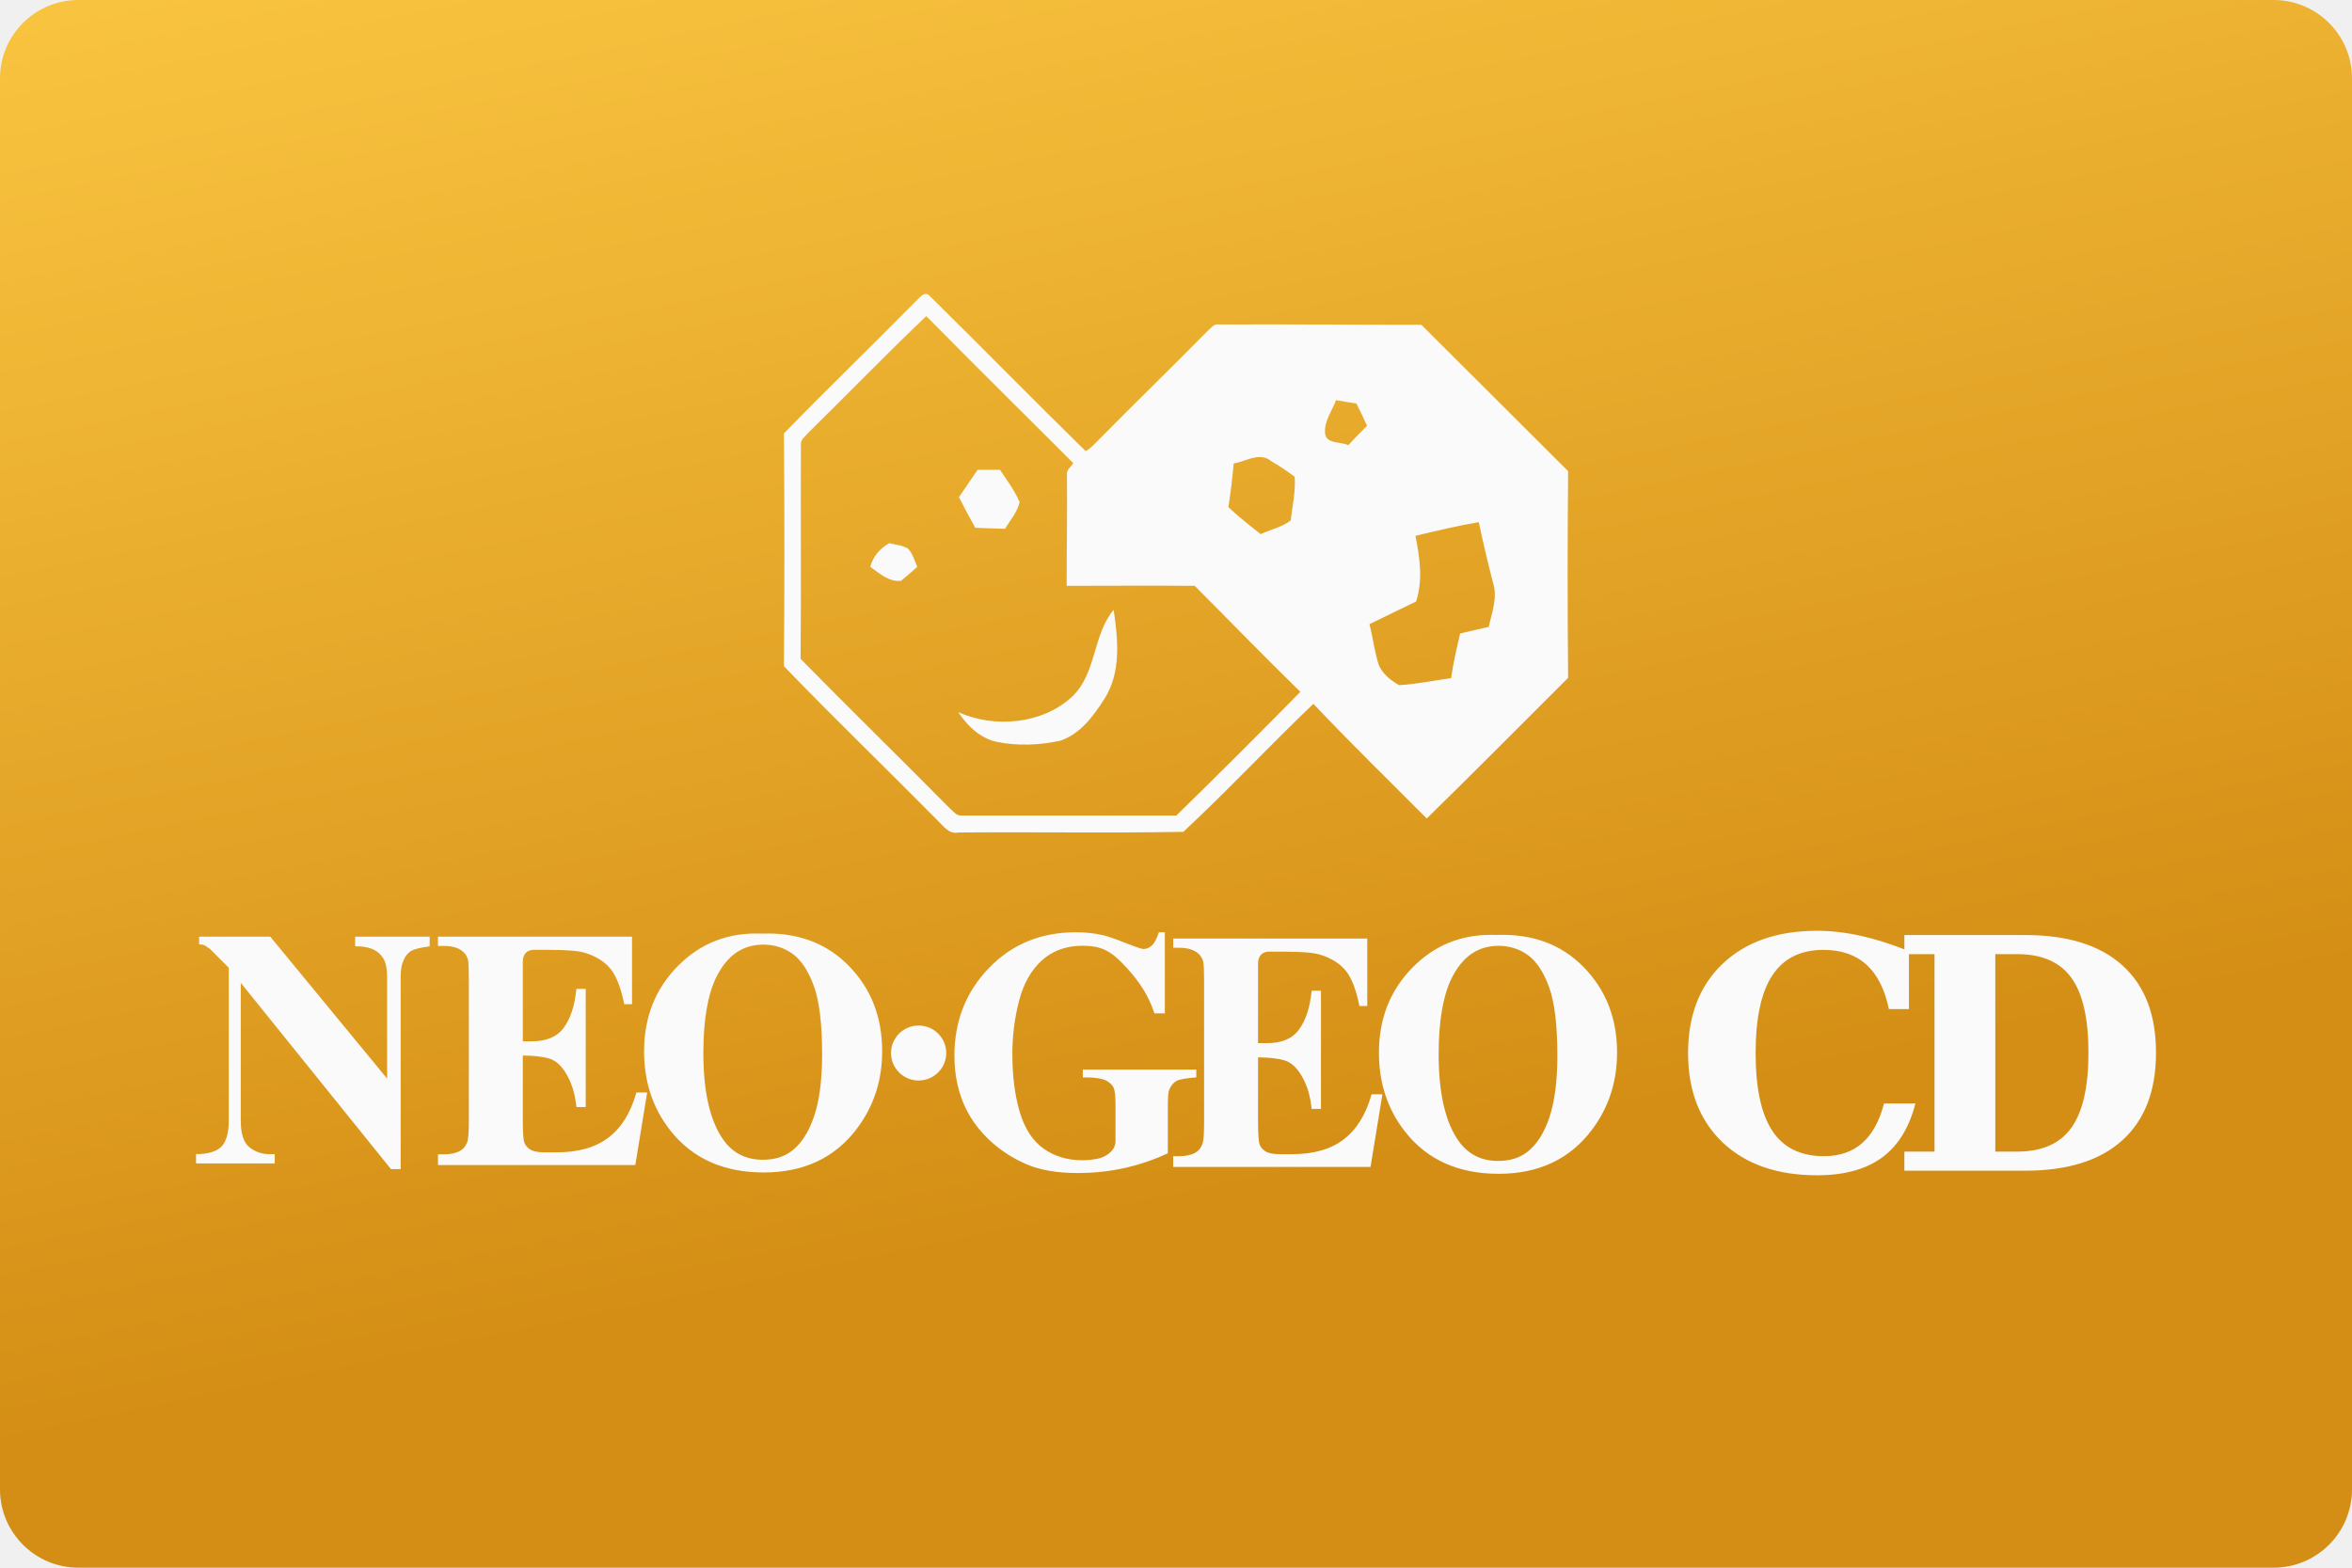
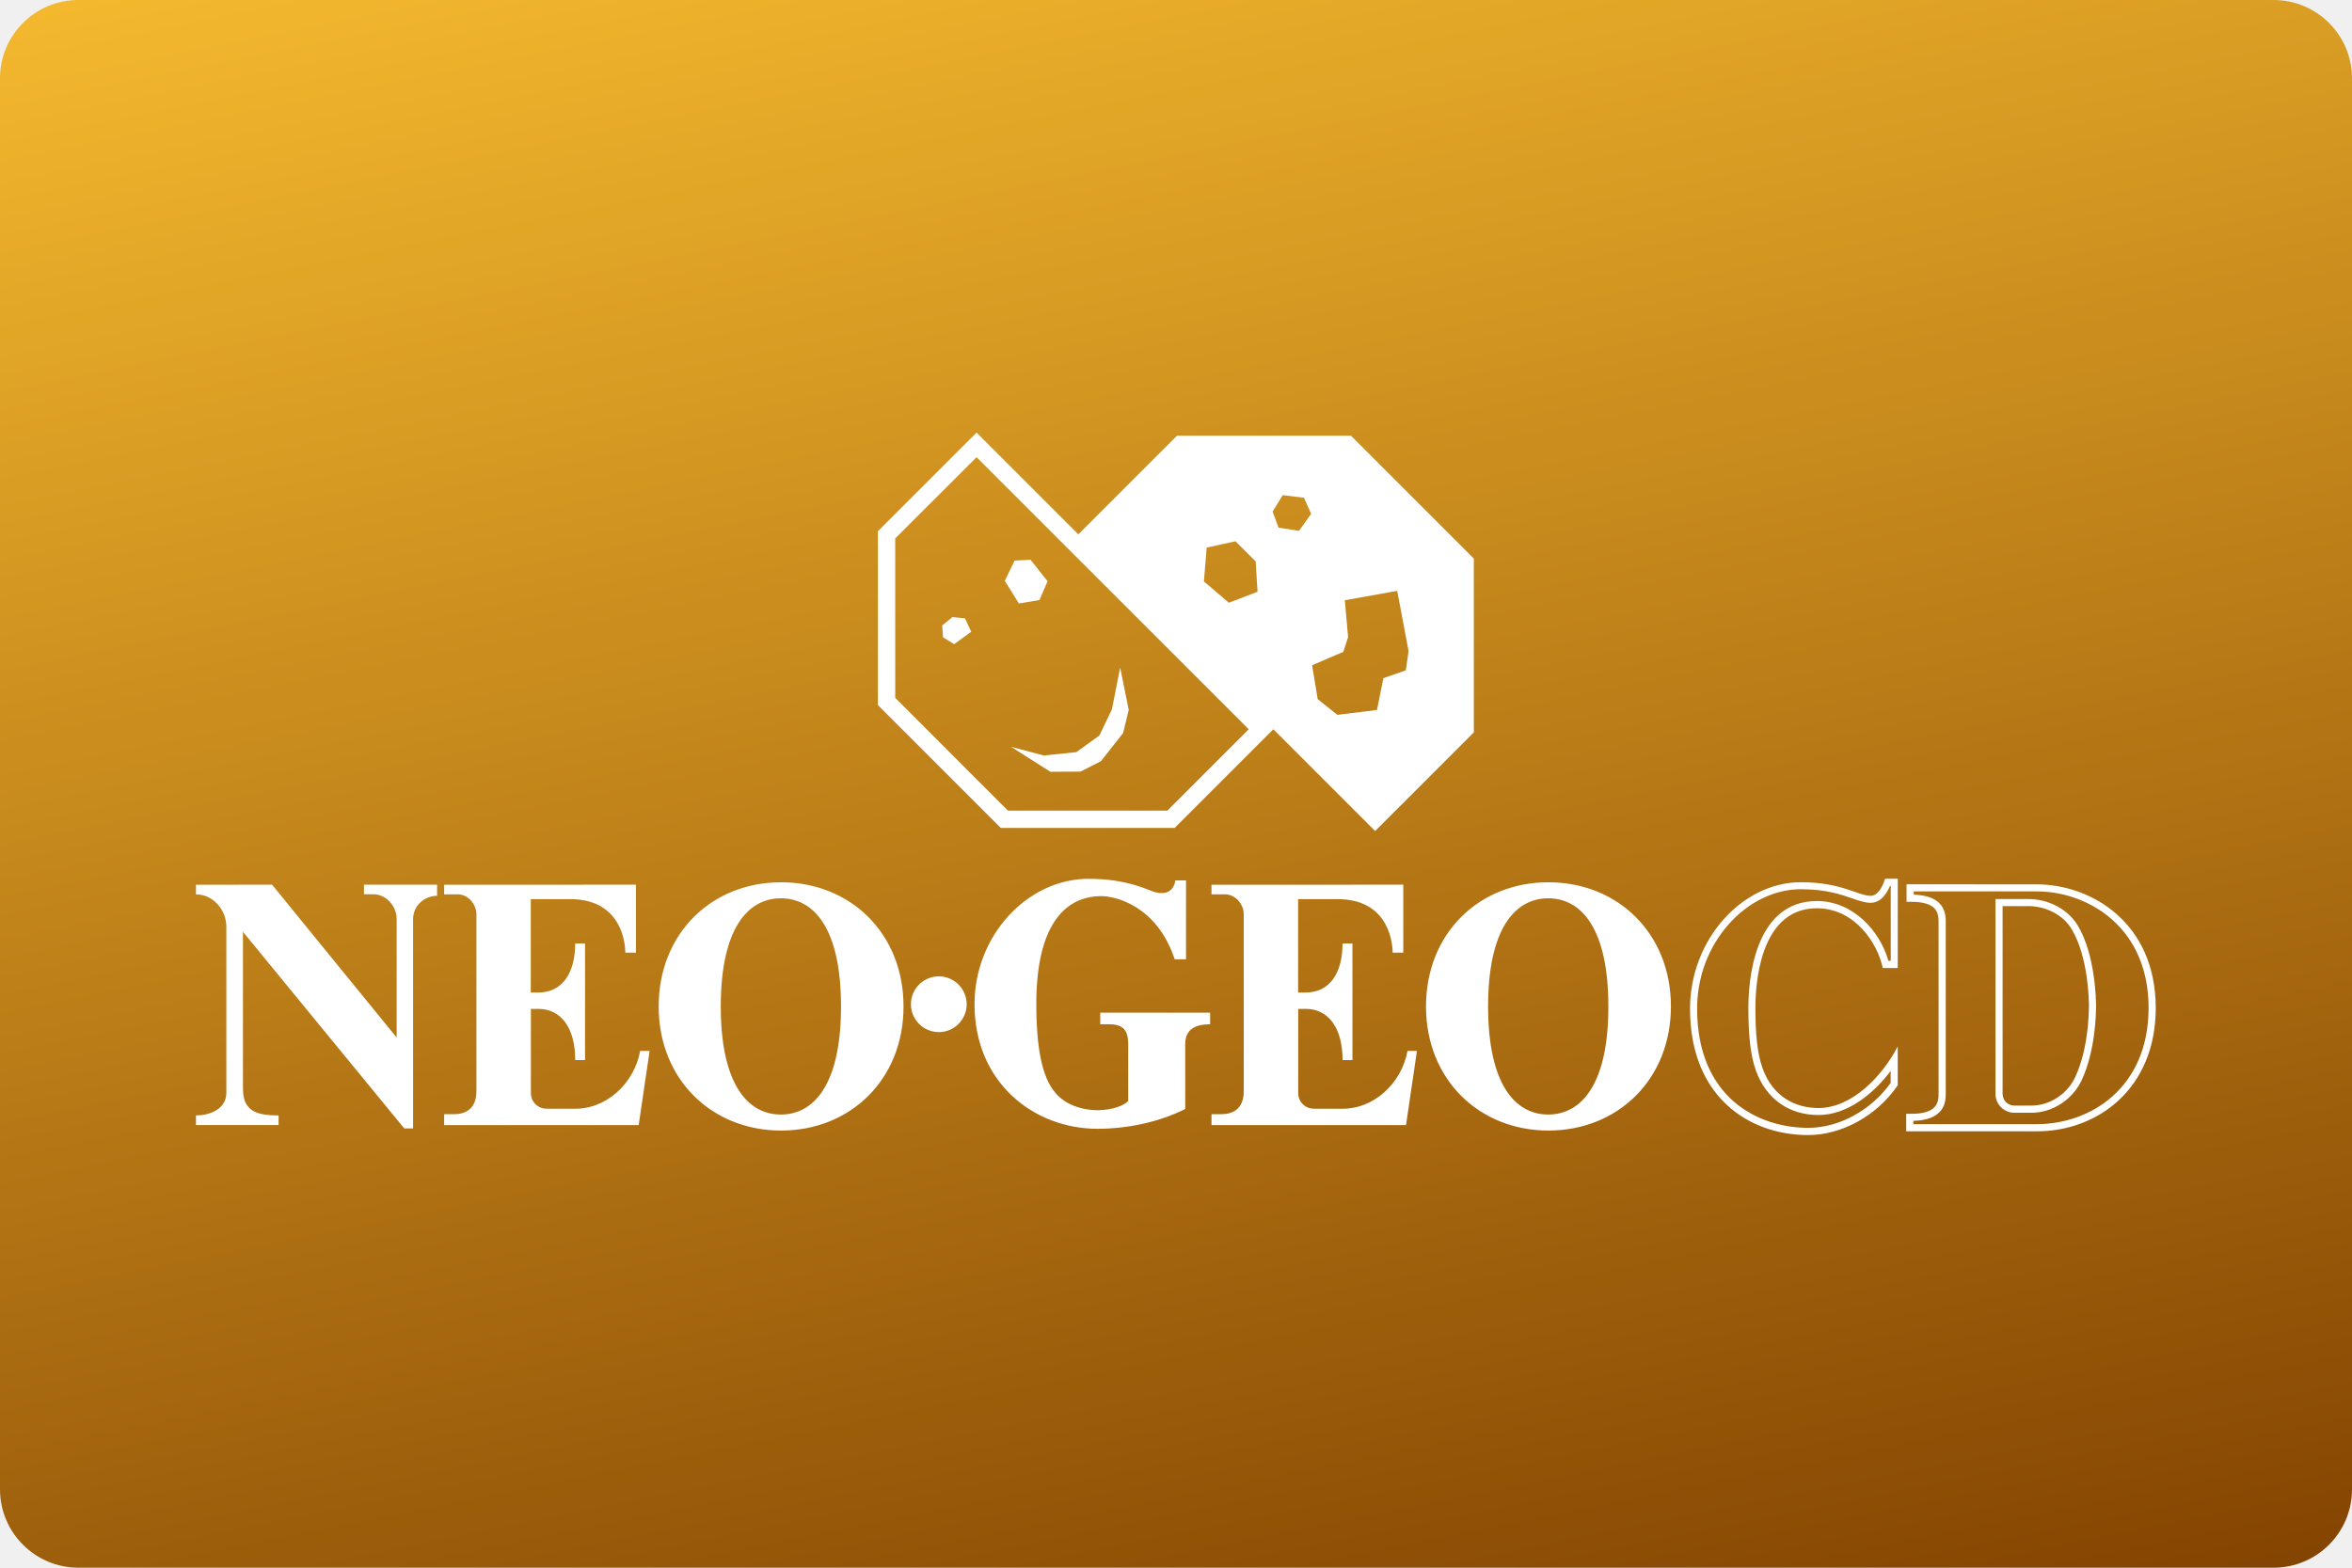
- <svg xmlns="http://www.w3.org/2000/svg" width="480" height="320" version="1.1" viewBox="0 0 480 320">
+ <svg xmlns="http://www.w3.org/2000/svg" width="480" height="320" version="1.1" viewBox="0 0 480 320" xml:space="preserve">
  <defs>
-     <linearGradient id="a" x1="33.25" x2="17.675" y1="71.438" y2="-3.646" gradientTransform="scale(3.7795)" gradientUnits="userSpaceOnUse">
-       <stop stop-color="#d48e15" offset="0" />
-       <stop stop-color="#f9c440" offset="1" />
+     <linearGradient id="a" x1="35.91" x2="11.88" y1="106.6" y2="-12.74" gradientTransform="scale(3.78)" gradientUnits="userSpaceOnUse">
+       <stop stop-color="#804000" offset="0" />
+       <stop stop-color="#ffc433" offset="1" />
    </linearGradient>
  </defs>
-   <rect width="480" height="320" ry="16" fill="url(#a)" stroke-linecap="square" stroke-linejoin="round" stroke-width="2" style="paint-order:stroke fill markers" />
-   <path d="m188.99 59.997c-0.852-0.035-1.655 1.165-2.268 1.676-8.846 8.982-17.964 17.76-26.742 26.811 0.136 15.855 0.136 31.64 0 47.495 10.275 10.683 20.958 20.959 31.369 31.505 1.225 1.157 2.313 2.857 4.219 2.449 15.311-0.136 30.623 0.137 45.933-0.135 9.05-8.438 17.553-17.557 26.535-26.131 7.553 7.961 15.379 15.651 23.137 23.408 9.662-9.458 19.257-19.12 28.852-28.715-0.136-14.086-0.136-28.105 0-42.188-10.003-9.934-19.937-19.936-29.939-29.871-13.746 0-27.558-0.136-41.37-0.068-0.953-0.204-1.566 0.749-2.246 1.293-7.485 7.621-15.107 14.971-22.592 22.592-0.748 0.749-1.43 1.496-2.314 1.973-10.683-10.479-21.094-21.095-31.709-31.573-0.289-0.357-0.579-0.506-0.863-0.518v-2e-3zm0.047 4.533c9.935 10.071 20.005 20.007 30.008 30.01-0.476 0.749-1.497 1.429-1.293 2.449 0.068 7.553-0.066 15.039-0.066 22.592 8.71 0 17.417-0.068 26.127 0 7.213 7.213 14.289 14.562 21.57 21.639-8.37 8.506-16.806 16.942-25.311 25.244h-43.753c-1.089 0.136-1.701-0.815-2.449-1.428-10.139-10.275-20.416-20.278-30.486-30.552 0.136-14.562 3.4e-4 -29.125 0.068-43.687-0.136-1.089 0.952-1.769 1.564-2.518 8.029-7.893 15.857-15.991 24.021-23.748zm83.626 17.148c1.361 0.272 2.789 0.476 4.15 0.68 0.749 1.497 1.497 2.993 2.178 4.559-1.293 1.293-2.586 2.586-3.81 3.947-1.633-0.749-4.558-0.204-4.762-2.449-0.204-2.45 1.428-4.559 2.244-6.736zm-15.59 11.613c0.79-6e-3 1.552 0.197 2.254 0.771 1.701 1.021 3.333 2.041 4.898 3.265 0.204 2.994-0.476 5.988-0.816 8.914-1.769 1.361-4.152 1.836-6.125 2.789-2.245-1.769-4.49-3.538-6.599-5.512 0.476-2.926 0.816-5.92 1.088-8.914 1.684-0.281 3.562-1.301 5.301-1.315zm-57.56 2.607c-1.293 1.837-2.518 3.743-3.811 5.58 1.089 2.11 2.177 4.218 3.334 6.26 1.973 0.068 4.015 0.137 6.056 0.205 1.089-1.769 2.518-3.402 2.994-5.443-1.021-2.382-2.587-4.492-4.016-6.601h-4.559zm102.28 10.684c0.885 4.151 1.837 8.302 2.926 12.453 0.953 2.994-0.272 5.988-0.885 8.914-1.973 0.476-3.878 0.885-5.851 1.361-0.68 2.994-1.43 6.055-1.838 9.117-3.538 0.476-7.077 1.226-10.615 1.43-1.701-0.953-3.265-2.246-4.082-3.947-0.953-2.79-1.226-5.716-1.975-8.506 3.198-1.565 6.329-3.062 9.527-4.627 1.429-4.423 0.748-8.981-0.137-13.404 4.287-1.021 8.574-2.042 12.93-2.791zm-120.31 4.287c-1.905 1.089-3.334 2.723-3.879 4.832 1.837 1.293 3.81 3.13 6.26 2.857 1.157-0.885 2.245-1.905 3.334-2.857-0.544-1.293-0.952-2.721-1.904-3.742-1.157-0.68-2.518-0.75-3.811-1.09zm45.794 13.609c-4.287 5.103-3.47 12.928-8.437 17.691-6.056 5.648-15.857 6.531-23.273 3.197 1.837 2.79 4.424 5.308 7.826 6.056 4.219 0.885 8.71 0.679 12.93-0.205 4.151-1.361 6.872-5.102 9.117-8.64 3.402-5.375 2.722-12.111 1.838-18.1zm143.55 65.517c-8.119 0-14.542 2.245-19.268 6.734-4.704 4.468-7.055 10.545-7.055 18.234 0 7.668 2.351 13.747 7.055 18.236 4.725 4.468 11.148 6.701 19.268 6.701 5.542 0 9.956-1.204 13.242-3.609 3.286-2.406 5.563-6.089 6.83-11.051h-6.412c-0.924 3.608-2.405 6.305-4.445 8.088-2.019 1.783-4.628 2.674-7.828 2.674-4.725 0-8.227-1.718-10.504-5.154-2.277-3.437-3.416-8.732-3.416-15.885 0-7.153 1.139-12.446 3.416-15.883 2.277-3.458 5.755-5.189 10.438-5.189 3.63 0 6.551 1.01 8.764 3.029 2.212 1.998 3.738 5.016 4.576 9.055h4.092v-11.213h5.219v40.304h-6.154v3.9h24.68c8.613 0 15.208-2.063 19.783-6.187 4.596-4.145 6.894-10.117 6.894-17.914 0-7.754-2.288-13.692-6.863-17.816s-11.18-6.185-19.814-6.185h-24.68v2.918c-3.114-1.211-6.078-2.133-8.89-2.758-3.093-0.687-6.069-1.029-8.926-1.029zm-151.29 0.303c-7.118 0-13.024 2.434-17.719 7.301-4.695 4.872-7.039 10.835-7.039 17.895 0 3.944 0.761 7.508 2.291 10.691 1.2 2.469 2.864 4.689 4.992 6.664 2.129 1.972 4.587 3.563 7.369 4.777 2.785 1.209 6.285 1.816 10.498 1.816 3.298 0 6.476-0.339 9.545-1.018 3.068-0.68 6.019-1.688 8.863-3.021v-9.76c0-1.71 0.097-2.785 0.293-3.223 0.349-0.833 0.845-1.427 1.488-1.787 0.642-0.36 2.396-0.593 4.031-0.711v-1.598h-23.166v1.598l6e-3 0.01h1.148c1.072 0 2.905 0.22 3.66 0.66 0.755 0.437 1.254 0.93 1.494 1.473 0.241 0.543 0.363 1.74 0.363 3.59v7.264c0 2.192-2.326 3.308-3.447 3.551-1.126 0.241-2.22 0.363-3.285 0.363-3.072 0-5.725-0.796-7.961-2.389-2.233-1.593-3.851-4.083-4.855-7.478-1.002-3.391-1.502-7.335-1.502-11.838 0-3.714 0.459-7.336 1.375-10.865 0.918-3.53 2.48-6.281 4.684-8.256 2.204-1.972 4.964-2.959 8.281-2.959 3.472 0 5.504 0.874 8.059 3.518 2.614 2.701 5.12 5.771 6.584 10.277h2.139v-16.545h-1.217c-0.439 1.325-0.918 2.226-1.441 2.701-0.526 0.477-1.095 0.713-1.703 0.713-0.395 0-1.666-0.431-3.816-1.293-2.149-0.863-3.707-1.386-4.666-1.57-1.767-0.367-3.141-0.551-5.344-0.551h-2e-3zm-62.753 0.25-2e-3 2e-3c-0.445-2e-3 -0.894 6e-3 -1.35 0.023-6.749-0.277-12.434 1.913-17.053 6.572-4.627 4.655-6.935 10.477-6.935 17.457 0 6.218 1.777 11.592 5.334 16.123 4.496 5.731 10.862 8.601 19.098 8.601l-8e-3 -2e-3c8.209 0 14.566-3.005 19.066-9.017 3.396-4.53 5.098-9.774 5.098-15.742 0-6.98-2.279-12.793-6.832-17.441-4.271-4.357-9.742-6.549-16.416-6.576zm147.37 0.271v2e-3c-6.203 0.029-11.472 2.225-15.803 6.594-4.628 4.656-6.934 10.477-6.934 17.457 0 6.219 1.774 11.594 5.33 16.125 4.498 5.731 10.863 8.601 19.1 8.601 8.209 0 14.568-3.006 19.068-9.019 3.397-4.525 5.098-9.776 5.098-15.742 0-6.98-2.28-12.795-6.832-17.443-4.557-4.648-10.478-6.828-17.768-6.549l-8e-3 -2e-3c-0.422-0.017-0.838-0.025-1.252-0.023zm-214.77 0.371v1.898h1.248c1.522 0 2.722 0.318 3.598 0.957 0.623 0.435 1.05 1.055 1.279 1.855 0.117 0.479 0.174 1.772 0.174 3.877v29.154c0 2.333-0.127 3.775-0.381 4.322-0.322 0.777-0.786 1.327-1.383 1.647-0.831 0.481-1.925 0.721-3.287 0.721h-1.248v2.193h40.27l2.42-14.818h-2.197c-1.153 4.125-3.051 7.196-5.691 9.205-2.64 2.011-6.154 3.016-10.531 3.016h-2.498c-1.338 0-2.305-0.184-2.906-0.547-0.599-0.368-1.01-0.835-1.228-1.406-0.218-0.573-0.328-2.142-0.328-4.701v-13.107c2.25 0 4.887 0.292 6.07 0.877 1.182 0.582 2.22 1.725 3.111 3.42 0.894 1.696 1.481 3.566 1.76 6.224h1.9v-24.123h-1.9c-0.372 3.623-1.23 6.057-2.576 7.914-1.343 1.857-3.513 2.785-6.504 2.785h-1.861v-16.18c-0.015-2.813 2.504-2.486 2.504-2.486h2.941c3.561 0 5.987 0.205 7.281 0.617 2.219 0.686 3.933 1.764 5.146 3.228 1.214 1.466 2.155 3.884 2.826 7.248h1.592v-13.791h-39.602zm42.69 31.806h0.014l-0.012-6e-3zm-91.437-31.804v1.565c1.38 0.046 1.427 0.506 2.162 0.895l3.889 3.894-0.006 31.224c0 2.469-0.488 4.216-1.467 5.244-0.979 1.029-2.716 1.555-5.207 1.578v1.887h16.061v-1.883h-1.06c-1.534 0-2.897-0.467-4.088-1.404-1.189-0.938-1.783-2.742-1.783-5.418v-28.156l30.645 38.02 1.986 2e-3v-38.778c0-2.205 0.183-2.845 0.549-3.752 0.366-0.907 0.877-1.562 1.529-1.965 0.654-0.401 1.935-0.728 3.842-0.98v-1.973h-15.203v1.973c2.506-0.046 4.297 0.595 5.357 1.928 0.777 0.988 1.166 1.968 1.166 4.771v20.307l-23.855-28.979h-14.516zm15.432 44.403h0.008l-0.008-4e-3zm183.36-44.02v1.889h1.248c1.522 0 2.722 0.319 3.598 0.959 0.624 0.435 1.05 1.054 1.279 1.853 0.117 0.478 0.176 1.772 0.176 3.877v29.154c0 2.333-0.128 3.775-0.383 4.326-0.323 0.776-0.785 1.324-1.383 1.645-0.831 0.481-1.926 0.723-3.285 0.723h-1.25v2.191h40.274l2.42-14.824h-2.209c-1.154 4.127-3.052 7.197-5.693 9.207h0.021c-2.64 2.011-6.153 3.018-10.535 3.018h-2.498c-1.339 0-2.305-0.182-2.906-0.549-0.596-0.366-1.009-0.837-1.227-1.408-0.219-0.572-0.33-2.138-0.33-4.697v-13.109c2.251 0 4.887 0.292 6.07 0.877 1.182 0.583 2.22 1.724 3.111 3.42 0.895 1.695 1.479 3.569 1.758 6.226h1.9v-24.123h-1.9c-0.373 3.624-1.23 6.057-2.576 7.914-1.345 1.857-3.513 2.785-6.504 2.785h-1.861v-16.182c-0.015-2.813 2.504-2.488 2.504-2.488h2.941c3.559 0 5.984 0.21 7.277 0.623 2.218 0.686 3.936 1.761 5.148 3.227 1.214 1.466 2.152 3.879 2.822 7.246h1.596v-13.779h-39.606zm-83.665 1.244c2.272 2.6e-4 4.278 0.635 6.021 1.906 1.743 1.271 3.179 3.448 4.305 6.531 1.125 3.086 1.688 7.734 1.688 13.949 0 5.221-0.551 9.457-1.654 12.703-1.101 3.246-2.643 5.61-4.623 7.09-1.552 1.155-3.487 1.732-5.806 1.732-3.443 0-6.118-1.34-8.035-4.019-2.744-3.835-4.117-9.759-4.117-17.779 0-6.748 0.888-11.924 2.666-15.527l6e-3 -4e-3c2.181-4.388 5.366-6.581 9.551-6.582zm150.05 0.244c2.273 0 4.282 0.637 6.025 1.908 1.743 1.27 3.177 3.448 4.301 6.531 1.126 3.087 1.688 7.734 1.688 13.953 0 5.221-0.548 9.458-1.652 12.705l8e-3 -0.01c-1.103 3.246-2.643 5.61-4.623 7.086-1.553 1.157-3.49 1.736-5.809 1.736-3.443 0-6.117-1.343-8.033-4.021-2.744-3.834-4.117-9.759-4.117-17.779 0-6.748 0.888-11.924 2.666-15.527 2.182-4.388 5.364-6.582 9.547-6.582zm101.39 1.699h4.476c5.048 0 8.731 1.612 11.051 4.834 2.32 3.2 3.481 8.289 3.481 15.27 0 7.024-1.171 12.149-3.512 15.371-2.32 3.222-5.993 4.83-11.02 4.83h-4.476v-40.304zm-219.73 14.576c-3.112 0-5.635 2.51-5.635 5.609 0 3.097 2.521 5.607 5.635 5.607 3.111 0 5.637-2.509 5.637-5.607 0-3.097-2.523-5.609-5.637-5.609z" fill="#fafafa" stroke-width="0" style="paint-order:stroke markers fill" />
-   <style type="text/css">.st0{fill:#FC0C18;}
- 	.st1{fill:#FC0C18;}</style>
+   <rect width="480" height="320" ry="16" fill="url(#a)" />
+   <path d="m199.3 88.3-20.14 20.14v35.47l25.09 25.09h35.48l20.14-20.14 20.77 20.77 20.14-20.14v-35.47l-25.09-25.09h-35.48l-20.14 20.14zm0 5.021 55.54 55.54-16.59 16.6h-32.54l-23.01-23.02v-32.54zm62.48 7.752 4.344 0.531 1.459 3.283-2.479 3.469-4.168-0.646-1.219-3.281zm-9.637 9.408 4.115 4.115 0.385 6.189-5.846 2.25-5.104-4.355 0.572-6.906zm-41.81 3.793-3.262 0.146-2.012 4.146 2.877 4.615 4.197-0.688 1.658-3.846zm74.81 6.334 2.322 12.29-0.562 3.928-4.584 1.604-1.303 6.492-8.084 0.99-4.012-3.199-1.146-6.918 6.377-2.74 0.969-3-0.666-7.533zm-90.76 5.355-2.104 1.709 0.178 2.418 2.26 1.395 3.49-2.521-1.271-2.75zm34.22 10.31-1.688 8.543-2.553 5.314-4.699 3.396-6.637 0.688-6.648-1.76 7.982 5.084 6.146-0.041 4.156-2.105 4.543-5.762 1.146-4.73zm156.1 43.09s-0.917 3.49-2.928 3.49c-2.615 0-5.906-2.771-14.25-2.771-11.96 0-22.62 11.68-22.62 25.83 0 17.96 12 25.78 24.12 25.78 6.72 0 13.99-3.854 18.27-10.17v-7.93c-3.136 6.095-9.377 12.58-16.17 12.58-4.584 0-9.252-2.167-11.4-8.064-1.104-3.032-1.479-7.075-1.479-12.42 0.01-7.533 2-20.29 12.53-20.29 7.71 0 12.39 7.043 13.46 12.19h3.064v-18.22zm-162.5 0.019c-12.6 0-23.32 11.66-23.32 25.59 0 16.04 12.12 25.44 25.12 25.44 6.168 0 12.7-1.426 17.88-4.041v-13.25c0-3.105 2.167-4.043 5.084-4.043v-2.365h-22.43v2.365h1.855c3.011 0 3.854 1.449 3.854 4.043v11.6c-0.688 0.834-3.032 1.896-6.355 1.896-0.677 0-4.51-0.073-7.375-2.428-3.001-2.459-5.023-7.448-5.023-19.3 0-15.44 5.428-21.97 13.3-21.97 2.563 0 11.24 1.73 14.94 12.89h2.312v-16.1h-2.187c-0.281 2.167-1.991 3.366-5.221 2.021-4.876-2.032-9.241-2.334-12.44-2.334zm-62.8 0.709c-14.12 0-24.98 10.4-24.98 25.34s10.88 25.34 24.98 25.34c14.12 0 24.99-10.4 24.99-25.34s-10.88-25.34-24.99-25.34zm156.6 0c-14.12 0-24.98 10.4-24.98 25.34s10.88 25.34 24.98 25.34c14.12 0 25-10.4 25-25.34s-10.88-25.34-25-25.34zm73.09 0.416v3.574h0.947c4.636 0 5.584 1.74 5.584 3.896v35.48c0 2.146-0.958 3.896-5.584 3.896h-1.021v3.574h26.66c12.38 0 24.27-8.648 24.27-25.2-0.021-17.5-13.28-25.21-24.29-25.21zm-349.1 0.094v1.959c3.469 0 6.199 3.126 6.199 6.605v33.91c0 3.469-3.657 4.615-6.199 4.615v1.959h16.86v-1.959c-3.157-0.021-4.823-0.448-5.906-1.469-1.073-1.021-1.365-2.375-1.365-4.24v-31.78l32.92 40.14h1.801v-42.72c0-2.532 1.981-4.677 4.898-4.781v-2.252h-14.92v1.959h1.947c2.605 0 4.721 2.428 4.721 5.033v24.2l-25.43-31.2zm50.65 0v1.949h2.76c2.115 0 3.824 2.001 3.824 4.105v36.11c0 3.803-2.49 4.668-4.605 4.668h-1.979v2.229h39.7l2.23-15.15h-1.928c-1.219 6.72-7.012 11.97-13.51 11.8h-5.605c-1.761 0-3.188-1.427-3.188-3.188v-17.19h1.541c4.584 0 7.512 3.844 7.512 10.45h2v-23.8h-2.01c0 5.814-2.46 10.01-7.523 10.01h-1.541v-19.06h8.064c10.86 0 11.23 9.679 11.23 10.93h2.168v-13.88zm156.6 0v1.949h2.762c2.115 0 3.824 2.001 3.824 4.105v36.11c0 3.803-2.49 4.668-4.605 4.668h-1.98v2.229h39.7l2.229-15.15h-1.928c-1.219 6.72-7.01 11.97-13.51 11.8h-5.605c-1.761 0-3.189-1.427-3.189-3.188v-17.19h1.543c4.584 0 7.512 3.844 7.512 10.45h2.012v-23.8h-2.021c0 5.814-2.46 10.01-7.523 10.01h-1.541v-19.06h8.064c10.86 0 11.23 9.679 11.23 10.93h2.168v-13.88zm138.5 0.199h0.125v15.31h-0.48c-1.75-6.105-7.209-12.19-14.6-12.19-12.97 0.021-13.98 16.66-13.98 21.75 0 5.96 0.479 9.941 1.562 12.91 2.084 5.73 6.742 9.021 12.76 9.021 5.678 0 11.01-4.063 14.72-9.002v2.449c-3.97 5.584-10.52 9.168-16.83 9.168-10.46 0-22.67-6.366-22.67-24.33 0-6.428 2.293-12.56 6.461-17.25 4.011-4.522 9.376-7.127 14.71-7.127 5.105 0 8.22 1.083 10.5 1.875 1.438 0.5 2.573 0.896 3.75 0.896 2.178 0 3.398-2.125 3.961-3.49zm4.822 1.156h25.12c5.605 0 11.18 2.072 15.29 5.688 4.918 4.313 7.512 10.57 7.512 18.08 0 16.31-11.83 23.74-22.82 23.74h-25.19v-0.678c4.386-0.104 6.615-1.906 6.615-5.334v-35.49c0-3.417-2.199-5.209-6.533-5.334zm-231.2 1.406c6.783 0 12.27 6.209 12.27 22.07 0.01 15.86-5.491 22.07-12.27 22.07-6.783 0-12.27-6.211-12.27-22.07 0-15.86 5.501-22.07 12.27-22.07zm156.6 0c6.783 0 12.27 6.209 12.27 22.07 0.021 15.86-5.491 22.07-12.27 22.07-6.783 0-12.27-6.211-12.27-22.07 0-15.86 5.501-22.07 12.27-22.07zm91.28 0.156v39.78c0 2.125 1.728 3.844 3.854 3.844h3.48c4.303 0 8.449-2.709 10.29-6.73 2.688-5.855 2.896-13.06 2.896-15.13-0.01-1.042-0.104-10.21-3.678-16.28-1.959-3.334-5.948-5.49-10.15-5.49zm1.447 1.438h5.252c3.699 0 7.198 1.876 8.896 4.783 3.365 5.741 3.471 14.54 3.471 15.52 0 2-0.199 8.938-2.762 14.53-1.615 3.522-5.23 5.887-8.98 5.887h-3.48c-1.323 0-2.396-1.071-2.396-2.395zm-217.1 14.34a5.689 5.689 0 0 0-5.689 5.689 5.689 5.689 0 0 0 5.689 5.689 5.689 5.689 0 0 0 5.688-5.689 5.689 5.689 0 0 0-5.688-5.689z" fill="#fff" />
</svg>
